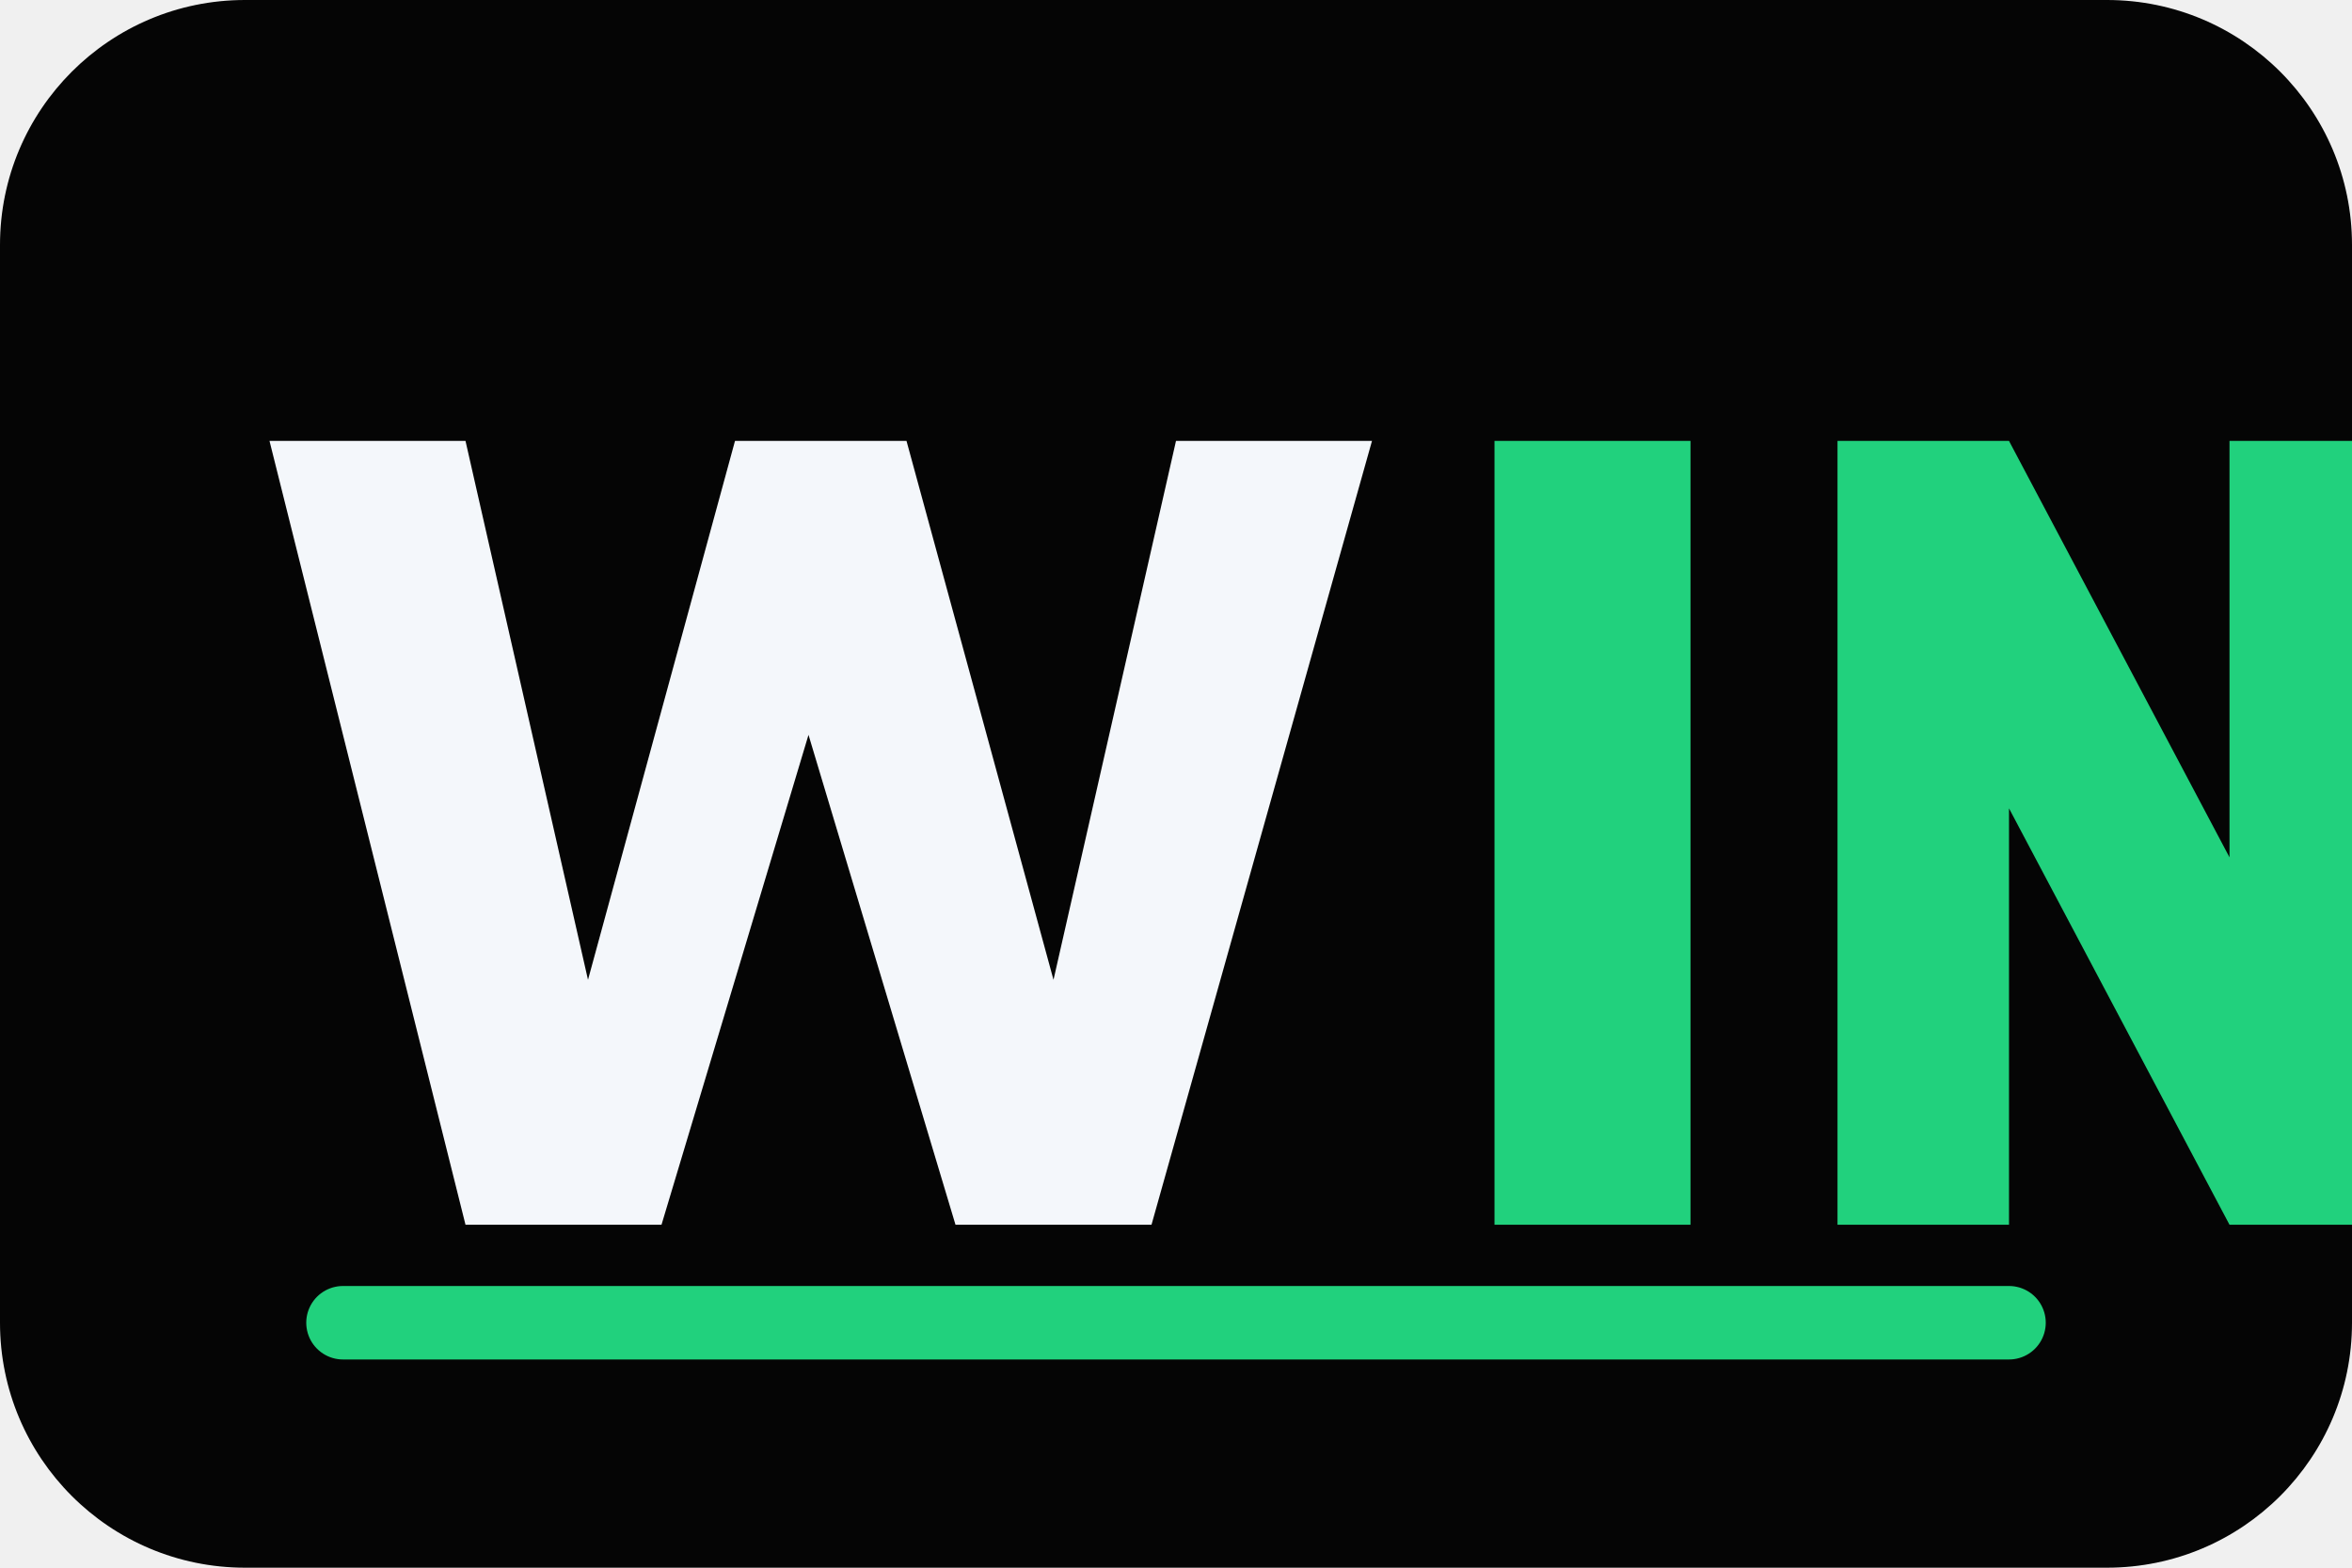
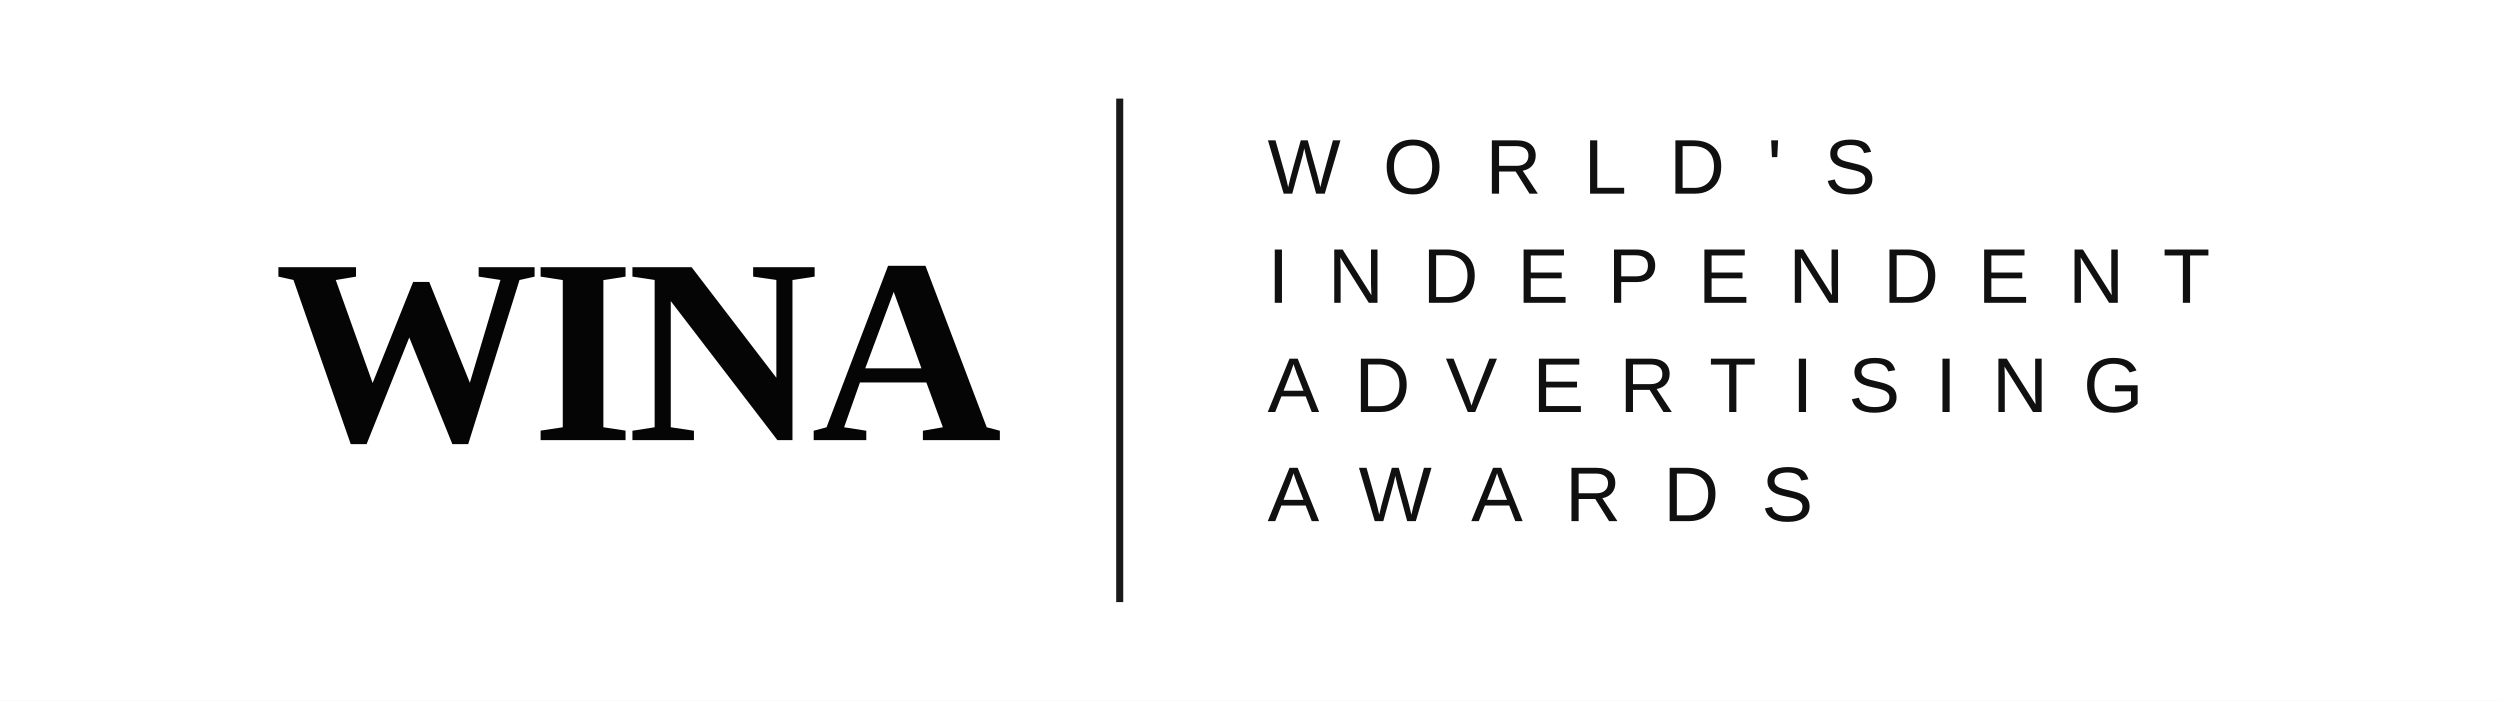
- <svg xmlns="http://www.w3.org/2000/svg" width="96" height="64" viewBox="0 0 96 64" fill="none" role="img" aria-labelledby="title">
-   <rect width="96" height="64" rx="10" fill="#050505" />
-   <path d="M11 18h8l5 22 6-22h7l6 22 5-22h8l-9 32h-8l-6-20-6 20h-8L11 18Z" fill="#F4F7FB" />
-   <path d="M61 18h8v32h-8V18Zm14 0h7l9 17V18h7v32h-7L82 33v17h-7V18Z" fill="#21D17D" />
-   <path d="M14 54h68" stroke="#21D17D" stroke-width="3" stroke-linecap="round" />
+ <svg xmlns="http://www.w3.org/2000/svg" width="710" height="199" viewBox="0 0 710 199" fill="none" role="img" aria-labelledby="title">
+   <rect width="710" height="199" fill="#FFFFFF" />
+   <text x="78" y="125" fill="#050505" font-family="Georgia, 'Times New Roman', serif" font-size="75" font-weight="700" letter-spacing="-2">WINA</text>
+   <line x1="318" y1="28" x2="318" y2="171" stroke="#191919" stroke-width="2" />
+   <text x="360" y="55" fill="#101010" font-family="'Arial Narrow', Arial, sans-serif" font-size="22" font-weight="400" letter-spacing="12">WORLD'S</text>
+   <text x="360" y="86" fill="#101010" font-family="'Arial Narrow', Arial, sans-serif" font-size="22" font-weight="400" letter-spacing="11">INDEPENDENT</text>
+   <text x="360" y="117" fill="#101010" font-family="'Arial Narrow', Arial, sans-serif" font-size="22" font-weight="400" letter-spacing="10">ADVERTISING</text>
+   <text x="360" y="148" fill="#101010" font-family="'Arial Narrow', Arial, sans-serif" font-size="22" font-weight="400" letter-spacing="12">AWARDS</text>
</svg>
